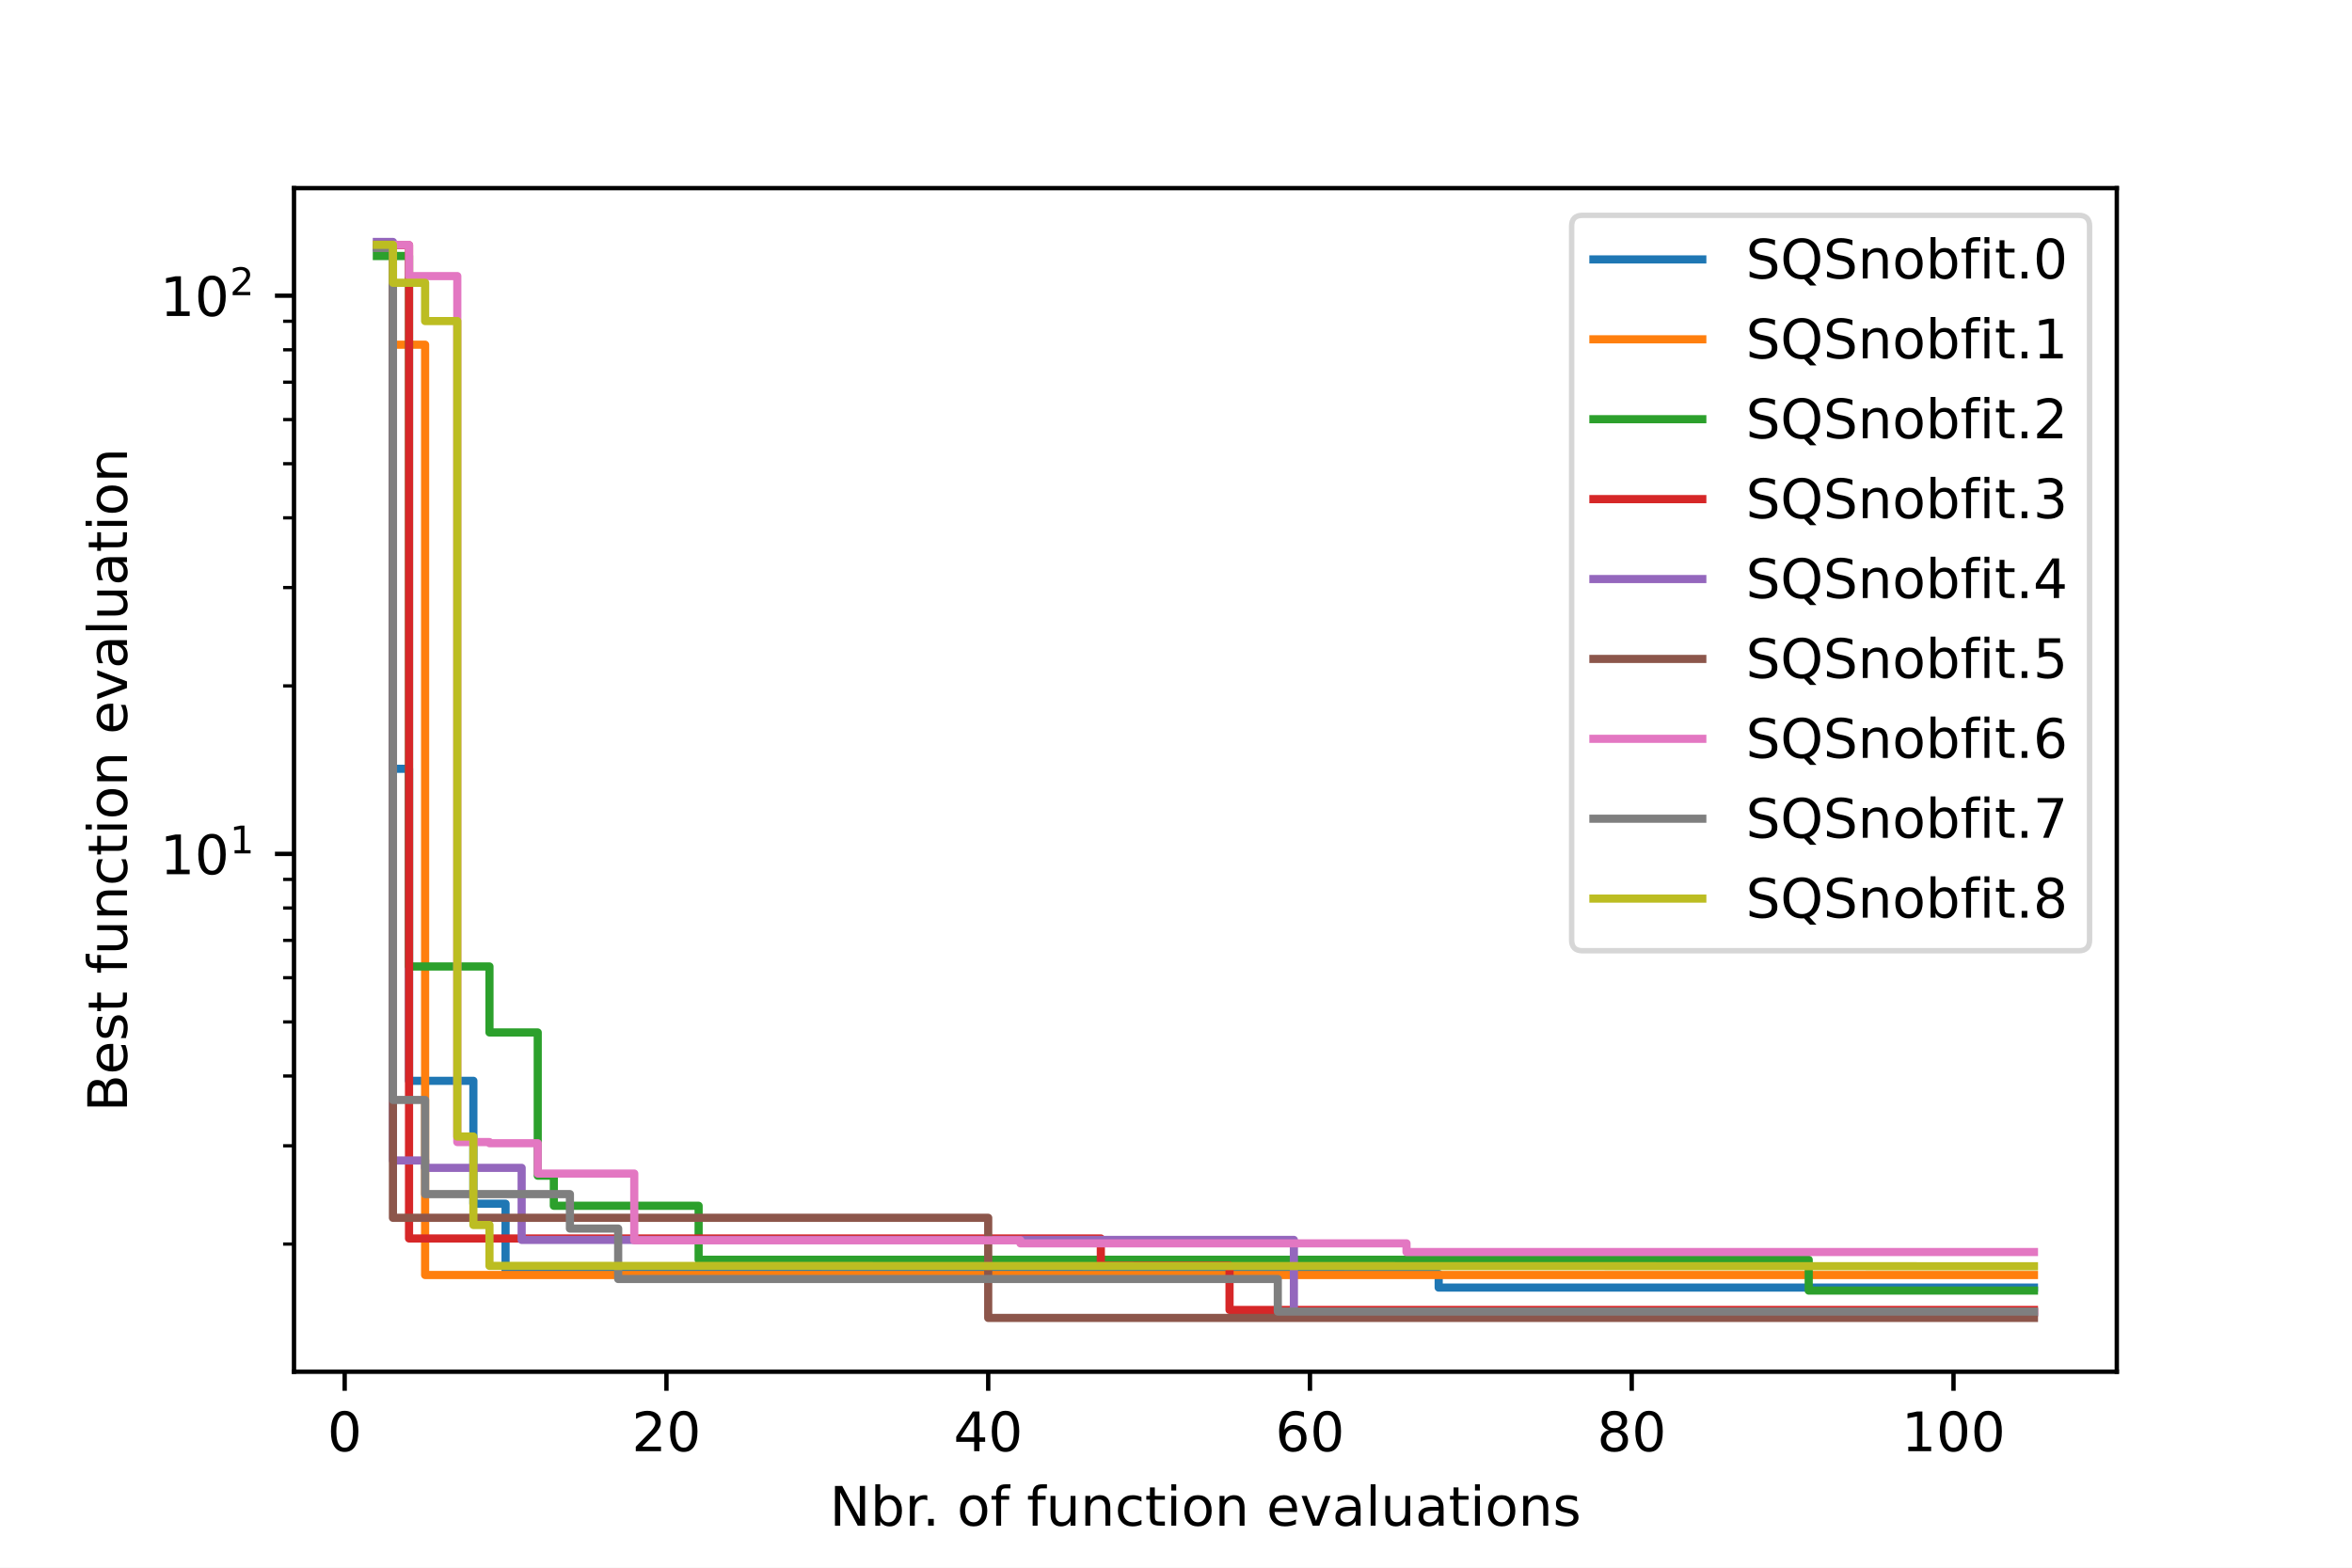
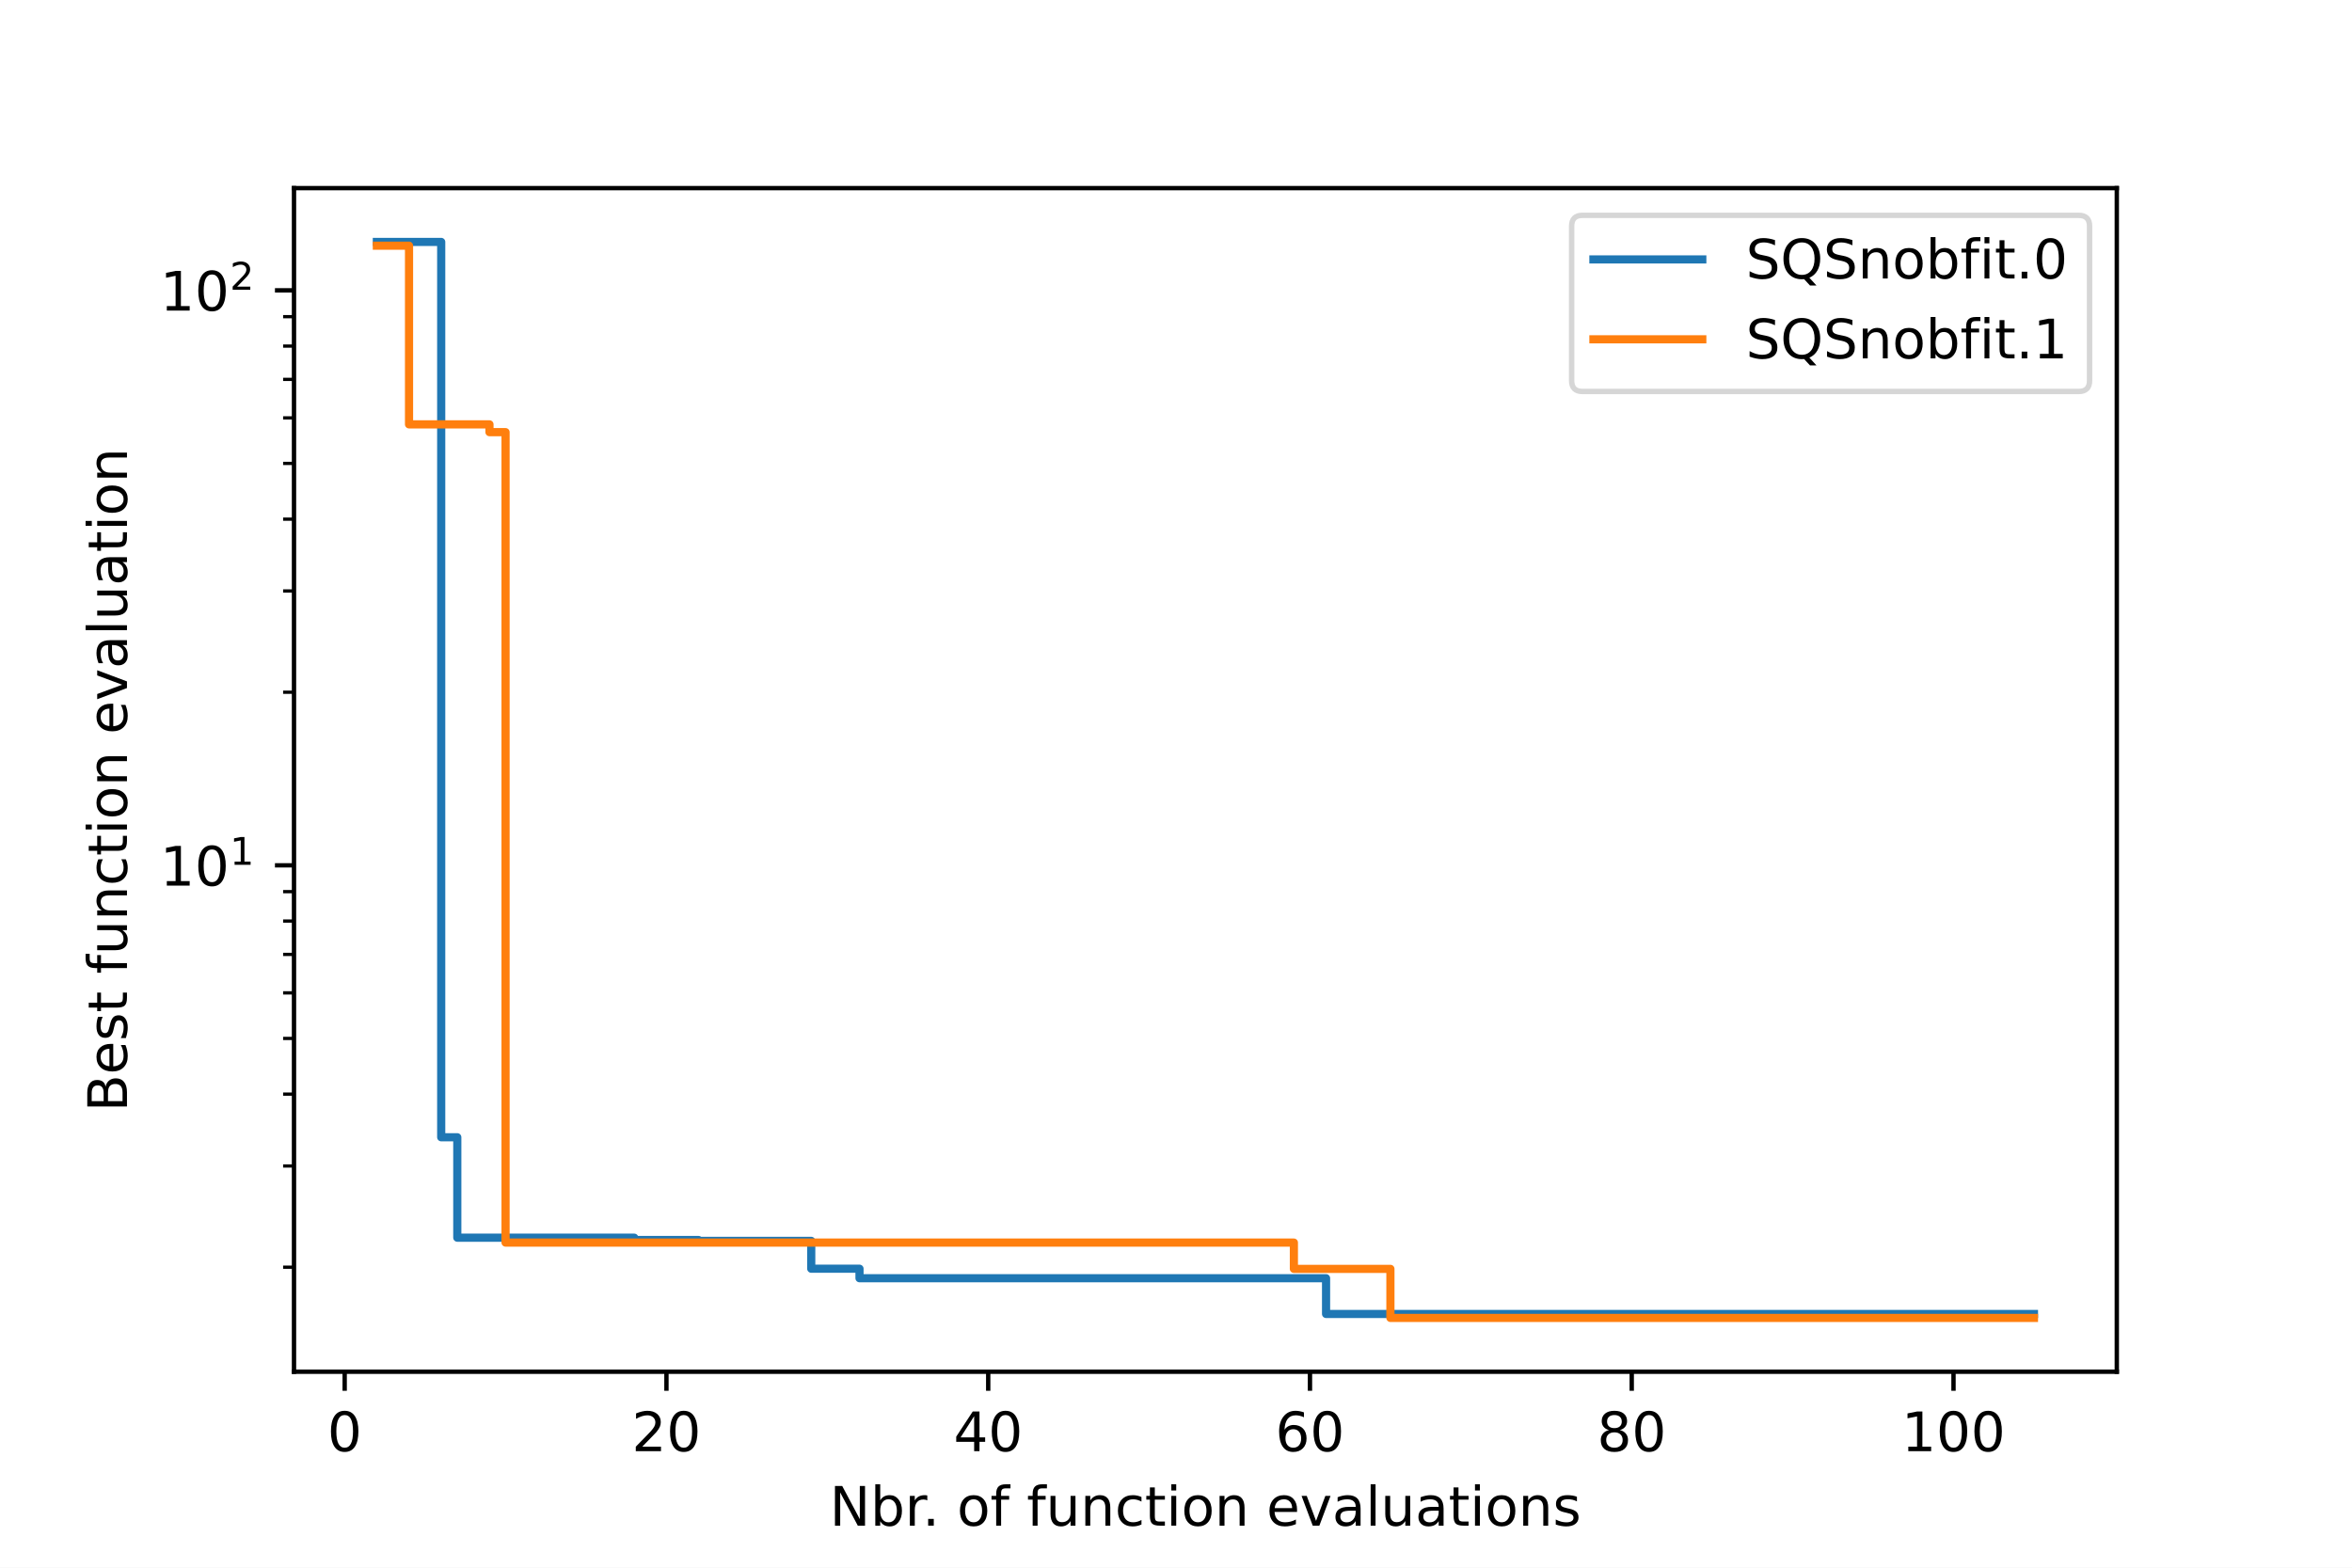
<svg xmlns="http://www.w3.org/2000/svg" xmlns:xlink="http://www.w3.org/1999/xlink" height="288pt" version="1.1" viewBox="0 0 432 288" width="432pt">
  <defs>
    <style type="text/css">*{stroke-linecap:butt;stroke-linejoin:round;}</style>
  </defs>
  <g id="figure_1">
    <g id="patch_1">
      <path d="M 0 288  L 432 288  L 432 0  L 0 0  z " style="fill:#ffffff;" />
    </g>
    <g id="axes_1">
      <g id="patch_2">
        <path d="M 54 252  L 388.8 252  L 388.8 34.56  L 54 34.56  z " style="fill:#ffffff;" />
      </g>
      <g id="matplotlib.axis_1">
        <g id="xtick_1">
          <g id="line2d_1">
            <defs>
-               <path d="M 0 0  L 0 3.5  " id="m5d7a068ca6" style="stroke:#000000;stroke-width:0.8;" />
-             </defs>
-             <g>
-               <use style="stroke:#000000;stroke-width:0.8;" x="63.308" xlink:href="#m5d7a068ca6" y="252" />
+               <path d="M 0 0  L 0 3.5  " id="m7840e95284" style="stroke:#000000;stroke-width:0.8;" />
+             </defs>
+             <g>
+               <use style="stroke:#000000;stroke-width:0.8;" x="63.308" xlink:href="#m7840e95284" y="252" />
            </g>
          </g>
          <g id="text_1">
            <g transform="translate(60.12696 266.5984)scale(0.1 -0.1)">
              <defs>
                <path d="M 31.781 66.406  Q 24.172 66.406 20.328 58.906  Q 16.5 51.422 16.5 36.375  Q 16.5 21.391 20.328 13.891  Q 24.172 6.391 31.781 6.391  Q 39.453 6.391 43.281 13.891  Q 47.125 21.391 47.125 36.375  Q 47.125 51.422 43.281 58.906  Q 39.453 66.406 31.781 66.406  z M 31.781 74.219  Q 44.047 74.219 50.516 64.516  Q 56.984 54.828 56.984 36.375  Q 56.984 17.969 50.516 8.266  Q 44.047 -1.422 31.781 -1.422  Q 19.531 -1.422 13.062 8.266  Q 6.594 17.969 6.594 36.375  Q 6.594 54.828 13.062 64.516  Q 19.531 74.219 31.781 74.219  z " id="DejaVuSans-48" />
              </defs>
              <use xlink:href="#DejaVuSans-48" />
            </g>
          </g>
        </g>
        <g id="xtick_2">
          <g id="line2d_2">
            <g>
-               <use style="stroke:#000000;stroke-width:0.8;" x="122.408" xlink:href="#m5d7a068ca6" y="252" />
+               <use style="stroke:#000000;stroke-width:0.8;" x="122.408" xlink:href="#m7840e95284" y="252" />
            </g>
          </g>
          <g id="text_2">
            <g transform="translate(116.0454 266.5984)scale(0.1 -0.1)">
              <defs>
                <path d="M 19.188 8.297  L 53.609 8.297  L 53.609 0  L 7.328 0  L 7.328 8.297  Q 12.938 14.109 22.625 23.891  Q 32.328 33.688 34.812 36.531  Q 39.547 41.844 41.422 45.531  Q 43.312 49.219 43.312 52.781  Q 43.312 58.594 39.234 62.25  Q 35.156 65.922 28.609 65.922  Q 23.969 65.922 18.812 64.312  Q 13.672 62.703 7.812 59.422  L 7.812 69.391  Q 13.766 71.781 18.938 73  Q 24.125 74.219 28.422 74.219  Q 39.75 74.219 46.484 68.547  Q 53.219 62.891 53.219 53.422  Q 53.219 48.922 51.531 44.891  Q 49.859 40.875 45.406 35.406  Q 44.188 33.984 37.641 27.219  Q 31.109 20.453 19.188 8.297  z " id="DejaVuSans-50" />
              </defs>
              <use xlink:href="#DejaVuSans-50" />
              <use x="63.623" xlink:href="#DejaVuSans-48" />
            </g>
          </g>
        </g>
        <g id="xtick_3">
          <g id="line2d_3">
            <g>
-               <use style="stroke:#000000;stroke-width:0.8;" x="181.508" xlink:href="#m5d7a068ca6" y="252" />
+               <use style="stroke:#000000;stroke-width:0.8;" x="181.508" xlink:href="#m7840e95284" y="252" />
            </g>
          </g>
          <g id="text_3">
            <g transform="translate(175.1452 266.5984)scale(0.1 -0.1)">
              <defs>
                <path d="M 37.797 64.312  L 12.891 25.391  L 37.797 25.391  z M 35.203 72.906  L 47.609 72.906  L 47.609 25.391  L 58.016 25.391  L 58.016 17.188  L 47.609 17.188  L 47.609 0  L 37.797 0  L 37.797 17.188  L 4.891 17.188  L 4.891 26.703  z " id="DejaVuSans-52" />
              </defs>
              <use xlink:href="#DejaVuSans-52" />
              <use x="63.623" xlink:href="#DejaVuSans-48" />
            </g>
          </g>
        </g>
        <g id="xtick_4">
          <g id="line2d_4">
            <g>
-               <use style="stroke:#000000;stroke-width:0.8;" x="240.607" xlink:href="#m5d7a068ca6" y="252" />
+               <use style="stroke:#000000;stroke-width:0.8;" x="240.607" xlink:href="#m7840e95284" y="252" />
            </g>
          </g>
          <g id="text_4">
            <g transform="translate(234.2449 266.5984)scale(0.1 -0.1)">
              <defs>
                <path d="M 33.016 40.375  Q 26.375 40.375 22.484 35.828  Q 18.609 31.297 18.609 23.391  Q 18.609 15.531 22.484 10.953  Q 26.375 6.391 33.016 6.391  Q 39.656 6.391 43.531 10.953  Q 47.406 15.531 47.406 23.391  Q 47.406 31.297 43.531 35.828  Q 39.656 40.375 33.016 40.375  z M 52.594 71.297  L 52.594 62.312  Q 48.875 64.062 45.094 64.984  Q 41.312 65.922 37.594 65.922  Q 27.828 65.922 22.672 59.328  Q 17.531 52.734 16.797 39.406  Q 19.672 43.656 24.016 45.922  Q 28.375 48.188 33.594 48.188  Q 44.578 48.188 50.953 41.516  Q 57.328 34.859 57.328 23.391  Q 57.328 12.156 50.688 5.359  Q 44.047 -1.422 33.016 -1.422  Q 20.359 -1.422 13.672 8.266  Q 6.984 17.969 6.984 36.375  Q 6.984 53.656 15.188 63.938  Q 23.391 74.219 37.203 74.219  Q 40.922 74.219 44.703 73.484  Q 48.484 72.75 52.594 71.297  z " id="DejaVuSans-54" />
              </defs>
              <use xlink:href="#DejaVuSans-54" />
              <use x="63.623" xlink:href="#DejaVuSans-48" />
            </g>
          </g>
        </g>
        <g id="xtick_5">
          <g id="line2d_5">
            <g>
-               <use style="stroke:#000000;stroke-width:0.8;" x="299.707" xlink:href="#m5d7a068ca6" y="252" />
+               <use style="stroke:#000000;stroke-width:0.8;" x="299.707" xlink:href="#m7840e95284" y="252" />
            </g>
          </g>
          <g id="text_5">
            <g transform="translate(293.3446 266.5984)scale(0.1 -0.1)">
              <defs>
                <path d="M 31.781 34.625  Q 24.75 34.625 20.719 30.859  Q 16.703 27.094 16.703 20.516  Q 16.703 13.922 20.719 10.156  Q 24.75 6.391 31.781 6.391  Q 38.812 6.391 42.859 10.172  Q 46.922 13.969 46.922 20.516  Q 46.922 27.094 42.891 30.859  Q 38.875 34.625 31.781 34.625  z M 21.922 38.812  Q 15.578 40.375 12.031 44.719  Q 8.5 49.078 8.5 55.328  Q 8.5 64.062 14.719 69.141  Q 20.953 74.219 31.781 74.219  Q 42.672 74.219 48.875 69.141  Q 55.078 64.062 55.078 55.328  Q 55.078 49.078 51.531 44.719  Q 48 40.375 41.703 38.812  Q 48.828 37.156 52.797 32.312  Q 56.781 27.484 56.781 20.516  Q 56.781 9.906 50.312 4.234  Q 43.844 -1.422 31.781 -1.422  Q 19.734 -1.422 13.25 4.234  Q 6.781 9.906 6.781 20.516  Q 6.781 27.484 10.781 32.312  Q 14.797 37.156 21.922 38.812  z M 18.312 54.391  Q 18.312 48.734 21.844 45.562  Q 25.391 42.391 31.781 42.391  Q 38.141 42.391 41.719 45.562  Q 45.312 48.734 45.312 54.391  Q 45.312 60.062 41.719 63.234  Q 38.141 66.406 31.781 66.406  Q 25.391 66.406 21.844 63.234  Q 18.312 60.062 18.312 54.391  z " id="DejaVuSans-56" />
              </defs>
              <use xlink:href="#DejaVuSans-56" />
              <use x="63.623" xlink:href="#DejaVuSans-48" />
            </g>
          </g>
        </g>
        <g id="xtick_6">
          <g id="line2d_6">
            <g>
-               <use style="stroke:#000000;stroke-width:0.8;" x="358.807" xlink:href="#m5d7a068ca6" y="252" />
+               <use style="stroke:#000000;stroke-width:0.8;" x="358.807" xlink:href="#m7840e95284" y="252" />
            </g>
          </g>
          <g id="text_6">
            <g transform="translate(349.2631 266.5984)scale(0.1 -0.1)">
              <defs>
                <path d="M 12.406 8.297  L 28.516 8.297  L 28.516 63.922  L 10.984 60.406  L 10.984 69.391  L 28.422 72.906  L 38.281 72.906  L 38.281 8.297  L 54.391 8.297  L 54.391 0  L 12.406 0  z " id="DejaVuSans-49" />
              </defs>
              <use xlink:href="#DejaVuSans-49" />
              <use x="63.623" xlink:href="#DejaVuSans-48" />
              <use x="127.246" xlink:href="#DejaVuSans-48" />
            </g>
          </g>
        </g>
        <g id="text_7">
          <g transform="translate(152.382 280.2766)scale(0.1 -0.1)">
            <defs>
              <path d="M 9.812 72.906  L 23.094 72.906  L 55.422 11.922  L 55.422 72.906  L 64.984 72.906  L 64.984 0  L 51.703 0  L 19.391 60.984  L 19.391 0  L 9.812 0  z " id="DejaVuSans-78" />
              <path d="M 48.688 27.297  Q 48.688 37.203 44.609 42.844  Q 40.531 48.484 33.406 48.484  Q 26.266 48.484 22.188 42.844  Q 18.109 37.203 18.109 27.297  Q 18.109 17.391 22.188 11.75  Q 26.266 6.109 33.406 6.109  Q 40.531 6.109 44.609 11.75  Q 48.688 17.391 48.688 27.297  z M 18.109 46.391  Q 20.953 51.266 25.266 53.625  Q 29.594 56 35.594 56  Q 45.562 56 51.781 48.094  Q 58.016 40.188 58.016 27.297  Q 58.016 14.406 51.781 6.484  Q 45.562 -1.422 35.594 -1.422  Q 29.594 -1.422 25.266 0.953  Q 20.953 3.328 18.109 8.203  L 18.109 0  L 9.078 0  L 9.078 75.984  L 18.109 75.984  z " id="DejaVuSans-98" />
              <path d="M 41.109 46.297  Q 39.594 47.172 37.812 47.578  Q 36.031 48 33.891 48  Q 26.266 48 22.188 43.047  Q 18.109 38.094 18.109 28.812  L 18.109 0  L 9.078 0  L 9.078 54.688  L 18.109 54.688  L 18.109 46.188  Q 20.953 51.172 25.484 53.578  Q 30.031 56 36.531 56  Q 37.453 56 38.578 55.875  Q 39.703 55.766 41.062 55.516  z " id="DejaVuSans-114" />
              <path d="M 10.688 12.406  L 21 12.406  L 21 0  L 10.688 0  z " id="DejaVuSans-46" />
              <path id="DejaVuSans-32" />
              <path d="M 30.609 48.391  Q 23.391 48.391 19.188 42.75  Q 14.984 37.109 14.984 27.297  Q 14.984 17.484 19.156 11.844  Q 23.344 6.203 30.609 6.203  Q 37.797 6.203 41.984 11.859  Q 46.188 17.531 46.188 27.297  Q 46.188 37.016 41.984 42.703  Q 37.797 48.391 30.609 48.391  z M 30.609 56  Q 42.328 56 49.016 48.375  Q 55.719 40.766 55.719 27.297  Q 55.719 13.875 49.016 6.219  Q 42.328 -1.422 30.609 -1.422  Q 18.844 -1.422 12.172 6.219  Q 5.516 13.875 5.516 27.297  Q 5.516 40.766 12.172 48.375  Q 18.844 56 30.609 56  z " id="DejaVuSans-111" />
              <path d="M 37.109 75.984  L 37.109 68.5  L 28.516 68.5  Q 23.688 68.5 21.797 66.547  Q 19.922 64.594 19.922 59.516  L 19.922 54.688  L 34.719 54.688  L 34.719 47.703  L 19.922 47.703  L 19.922 0  L 10.891 0  L 10.891 47.703  L 2.297 47.703  L 2.297 54.688  L 10.891 54.688  L 10.891 58.5  Q 10.891 67.625 15.141 71.797  Q 19.391 75.984 28.609 75.984  z " id="DejaVuSans-102" />
              <path d="M 8.5 21.578  L 8.5 54.688  L 17.484 54.688  L 17.484 21.922  Q 17.484 14.156 20.5 10.266  Q 23.531 6.391 29.594 6.391  Q 36.859 6.391 41.078 11.031  Q 45.312 15.672 45.312 23.688  L 45.312 54.688  L 54.297 54.688  L 54.297 0  L 45.312 0  L 45.312 8.406  Q 42.047 3.422 37.719 1  Q 33.406 -1.422 27.688 -1.422  Q 18.266 -1.422 13.375 4.438  Q 8.5 10.297 8.5 21.578  z M 31.109 56  z " id="DejaVuSans-117" />
              <path d="M 54.891 33.016  L 54.891 0  L 45.906 0  L 45.906 32.719  Q 45.906 40.484 42.875 44.328  Q 39.844 48.188 33.797 48.188  Q 26.516 48.188 22.312 43.547  Q 18.109 38.922 18.109 30.906  L 18.109 0  L 9.078 0  L 9.078 54.688  L 18.109 54.688  L 18.109 46.188  Q 21.344 51.125 25.703 53.562  Q 30.078 56 35.797 56  Q 45.219 56 50.047 50.172  Q 54.891 44.344 54.891 33.016  z " id="DejaVuSans-110" />
              <path d="M 48.781 52.594  L 48.781 44.188  Q 44.969 46.297 41.141 47.344  Q 37.312 48.391 33.406 48.391  Q 24.656 48.391 19.812 42.844  Q 14.984 37.312 14.984 27.297  Q 14.984 17.281 19.812 11.734  Q 24.656 6.203 33.406 6.203  Q 37.312 6.203 41.141 7.25  Q 44.969 8.297 48.781 10.406  L 48.781 2.094  Q 45.016 0.344 40.984 -0.531  Q 36.969 -1.422 32.422 -1.422  Q 20.062 -1.422 12.781 6.344  Q 5.516 14.109 5.516 27.297  Q 5.516 40.672 12.859 48.328  Q 20.219 56 33.016 56  Q 37.156 56 41.109 55.141  Q 45.062 54.297 48.781 52.594  z " id="DejaVuSans-99" />
              <path d="M 18.312 70.219  L 18.312 54.688  L 36.812 54.688  L 36.812 47.703  L 18.312 47.703  L 18.312 18.016  Q 18.312 11.328 20.141 9.422  Q 21.969 7.516 27.594 7.516  L 36.812 7.516  L 36.812 0  L 27.594 0  Q 17.188 0 13.234 3.875  Q 9.281 7.766 9.281 18.016  L 9.281 47.703  L 2.688 47.703  L 2.688 54.688  L 9.281 54.688  L 9.281 70.219  z " id="DejaVuSans-116" />
              <path d="M 9.422 54.688  L 18.406 54.688  L 18.406 0  L 9.422 0  z M 9.422 75.984  L 18.406 75.984  L 18.406 64.594  L 9.422 64.594  z " id="DejaVuSans-105" />
              <path d="M 56.203 29.594  L 56.203 25.203  L 14.891 25.203  Q 15.484 15.922 20.484 11.062  Q 25.484 6.203 34.422 6.203  Q 39.594 6.203 44.453 7.469  Q 49.312 8.734 54.109 11.281  L 54.109 2.781  Q 49.266 0.734 44.188 -0.344  Q 39.109 -1.422 33.891 -1.422  Q 20.797 -1.422 13.156 6.188  Q 5.516 13.812 5.516 26.812  Q 5.516 40.234 12.766 48.109  Q 20.016 56 32.328 56  Q 43.359 56 49.781 48.891  Q 56.203 41.797 56.203 29.594  z M 47.219 32.234  Q 47.125 39.594 43.094 43.984  Q 39.062 48.391 32.422 48.391  Q 24.906 48.391 20.391 44.141  Q 15.875 39.891 15.188 32.172  z " id="DejaVuSans-101" />
              <path d="M 2.984 54.688  L 12.5 54.688  L 29.594 8.797  L 46.688 54.688  L 56.203 54.688  L 35.688 0  L 23.484 0  z " id="DejaVuSans-118" />
              <path d="M 34.281 27.484  Q 23.391 27.484 19.188 25  Q 14.984 22.516 14.984 16.5  Q 14.984 11.719 18.141 8.906  Q 21.297 6.109 26.703 6.109  Q 34.188 6.109 38.703 11.406  Q 43.219 16.703 43.219 25.484  L 43.219 27.484  z M 52.203 31.203  L 52.203 0  L 43.219 0  L 43.219 8.297  Q 40.141 3.328 35.547 0.953  Q 30.953 -1.422 24.312 -1.422  Q 15.922 -1.422 10.953 3.297  Q 6 8.016 6 15.922  Q 6 25.141 12.172 29.828  Q 18.359 34.516 30.609 34.516  L 43.219 34.516  L 43.219 35.406  Q 43.219 41.609 39.141 45  Q 35.062 48.391 27.688 48.391  Q 23 48.391 18.547 47.266  Q 14.109 46.141 10.016 43.891  L 10.016 52.203  Q 14.938 54.109 19.578 55.047  Q 24.219 56 28.609 56  Q 40.484 56 46.344 49.844  Q 52.203 43.703 52.203 31.203  z " id="DejaVuSans-97" />
              <path d="M 9.422 75.984  L 18.406 75.984  L 18.406 0  L 9.422 0  z " id="DejaVuSans-108" />
              <path d="M 44.281 53.078  L 44.281 44.578  Q 40.484 46.531 36.375 47.5  Q 32.281 48.484 27.875 48.484  Q 21.188 48.484 17.844 46.438  Q 14.5 44.391 14.5 40.281  Q 14.5 37.156 16.891 35.375  Q 19.281 33.594 26.516 31.984  L 29.594 31.297  Q 39.156 29.25 43.188 25.516  Q 47.219 21.781 47.219 15.094  Q 47.219 7.469 41.188 3.016  Q 35.156 -1.422 24.609 -1.422  Q 20.219 -1.422 15.453 -0.562  Q 10.688 0.297 5.422 2  L 5.422 11.281  Q 10.406 8.688 15.234 7.391  Q 20.062 6.109 24.812 6.109  Q 31.156 6.109 34.562 8.281  Q 37.984 10.453 37.984 14.406  Q 37.984 18.062 35.516 20.016  Q 33.062 21.969 24.703 23.781  L 21.578 24.516  Q 13.234 26.266 9.516 29.906  Q 5.812 33.547 5.812 39.891  Q 5.812 47.609 11.281 51.797  Q 16.75 56 26.812 56  Q 31.781 56 36.172 55.266  Q 40.578 54.547 44.281 53.078  z " id="DejaVuSans-115" />
            </defs>
            <use xlink:href="#DejaVuSans-78" />
            <use x="74.805" xlink:href="#DejaVuSans-98" />
            <use x="138.281" xlink:href="#DejaVuSans-114" />
            <use x="170.27" xlink:href="#DejaVuSans-46" />
            <use x="202.057" xlink:href="#DejaVuSans-32" />
            <use x="233.844" xlink:href="#DejaVuSans-111" />
            <use x="295.025" xlink:href="#DejaVuSans-102" />
            <use x="330.23" xlink:href="#DejaVuSans-32" />
            <use x="362.018" xlink:href="#DejaVuSans-102" />
            <use x="397.223" xlink:href="#DejaVuSans-117" />
            <use x="460.602" xlink:href="#DejaVuSans-110" />
            <use x="523.98" xlink:href="#DejaVuSans-99" />
            <use x="578.961" xlink:href="#DejaVuSans-116" />
            <use x="618.17" xlink:href="#DejaVuSans-105" />
            <use x="645.953" xlink:href="#DejaVuSans-111" />
            <use x="707.135" xlink:href="#DejaVuSans-110" />
            <use x="770.514" xlink:href="#DejaVuSans-32" />
            <use x="802.301" xlink:href="#DejaVuSans-101" />
            <use x="863.824" xlink:href="#DejaVuSans-118" />
            <use x="923.004" xlink:href="#DejaVuSans-97" />
            <use x="984.283" xlink:href="#DejaVuSans-108" />
            <use x="1012.066" xlink:href="#DejaVuSans-117" />
            <use x="1075.445" xlink:href="#DejaVuSans-97" />
            <use x="1136.725" xlink:href="#DejaVuSans-116" />
            <use x="1175.934" xlink:href="#DejaVuSans-105" />
            <use x="1203.717" xlink:href="#DejaVuSans-111" />
            <use x="1264.898" xlink:href="#DejaVuSans-110" />
            <use x="1328.277" xlink:href="#DejaVuSans-115" />
          </g>
        </g>
      </g>
      <g id="matplotlib.axis_2">
        <g id="ytick_1">
          <g id="line2d_7">
            <defs>
-               <path d="M 0 0  L -3.5 0  " id="mf99044c674" style="stroke:#000000;stroke-width:0.8;" />
-             </defs>
-             <g>
-               <use style="stroke:#000000;stroke-width:0.8;" x="54" xlink:href="#mf99044c674" y="156.87" />
+               <path d="M 0 0  L -3.5 0  " id="mf0e8286aac" style="stroke:#000000;stroke-width:0.8;" />
+             </defs>
+             <g>
+               <use style="stroke:#000000;stroke-width:0.8;" x="54" xlink:href="#mf0e8286aac" y="158.968" />
            </g>
          </g>
          <g id="text_8">
-             <g transform="translate(29.4 160.6688)scale(0.1 -0.1)">
+             <g transform="translate(29.4 162.7676)scale(0.1 -0.1)">
              <use transform="translate(0 0.684375)" xlink:href="#DejaVuSans-49" />
              <use transform="translate(63.62305 0.684375)" xlink:href="#DejaVuSans-48" />
              <use transform="translate(128.2031 38.96563)scale(0.7)" xlink:href="#DejaVuSans-49" />
            </g>
          </g>
        </g>
        <g id="ytick_2">
          <g id="line2d_8">
            <g>
-               <use style="stroke:#000000;stroke-width:0.8;" x="54" xlink:href="#mf99044c674" y="54.325" />
+               <use style="stroke:#000000;stroke-width:0.8;" x="54" xlink:href="#mf0e8286aac" y="53.339" />
            </g>
          </g>
          <g id="text_9">
-             <g transform="translate(29.4 58.12447)scale(0.1 -0.1)">
+             <g transform="translate(29.4 57.13846)scale(0.1 -0.1)">
              <use transform="translate(0 0.765625)" xlink:href="#DejaVuSans-49" />
              <use transform="translate(63.62305 0.765625)" xlink:href="#DejaVuSans-48" />
              <use transform="translate(128.2031 39.04688)scale(0.7)" xlink:href="#DejaVuSans-50" />
            </g>
          </g>
        </g>
        <g id="ytick_3">
          <g id="line2d_9">
            <defs>
-               <path d="M 0 0  L -2 0  " id="m3fb60f013a" style="stroke:#000000;stroke-width:0.6;" />
-             </defs>
-             <g>
-               <use style="stroke:#000000;stroke-width:0.6;" x="54" xlink:href="#m3fb60f013a" y="228.545" />
+               <path d="M 0 0  L -2 0  " id="mefe77d89dd" style="stroke:#000000;stroke-width:0.6;" />
+             </defs>
+             <g>
+               <use style="stroke:#000000;stroke-width:0.6;" x="54" xlink:href="#mefe77d89dd" y="232.8" />
            </g>
          </g>
        </g>
        <g id="ytick_4">
          <g id="line2d_10">
            <g>
-               <use style="stroke:#000000;stroke-width:0.6;" x="54" xlink:href="#m3fb60f013a" y="210.488" />
+               <use style="stroke:#000000;stroke-width:0.6;" x="54" xlink:href="#mefe77d89dd" y="214.2" />
            </g>
          </g>
        </g>
        <g id="ytick_5">
          <g id="line2d_11">
            <g>
-               <use style="stroke:#000000;stroke-width:0.6;" x="54" xlink:href="#m3fb60f013a" y="197.676" />
+               <use style="stroke:#000000;stroke-width:0.6;" x="54" xlink:href="#mefe77d89dd" y="201.002" />
            </g>
          </g>
        </g>
        <g id="ytick_6">
          <g id="line2d_12">
            <g>
-               <use style="stroke:#000000;stroke-width:0.6;" x="54" xlink:href="#m3fb60f013a" y="187.739" />
+               <use style="stroke:#000000;stroke-width:0.6;" x="54" xlink:href="#mefe77d89dd" y="190.766" />
            </g>
          </g>
        </g>
        <g id="ytick_7">
          <g id="line2d_13">
            <g>
-               <use style="stroke:#000000;stroke-width:0.6;" x="54" xlink:href="#m3fb60f013a" y="179.619" />
+               <use style="stroke:#000000;stroke-width:0.6;" x="54" xlink:href="#mefe77d89dd" y="182.402" />
            </g>
          </g>
        </g>
        <g id="ytick_8">
          <g id="line2d_14">
            <g>
-               <use style="stroke:#000000;stroke-width:0.6;" x="54" xlink:href="#m3fb60f013a" y="172.754" />
+               <use style="stroke:#000000;stroke-width:0.6;" x="54" xlink:href="#mefe77d89dd" y="175.331" />
            </g>
          </g>
        </g>
        <g id="ytick_9">
          <g id="line2d_15">
            <g>
-               <use style="stroke:#000000;stroke-width:0.6;" x="54" xlink:href="#m3fb60f013a" y="166.807" />
+               <use style="stroke:#000000;stroke-width:0.6;" x="54" xlink:href="#mefe77d89dd" y="169.205" />
            </g>
          </g>
        </g>
        <g id="ytick_10">
          <g id="line2d_16">
            <g>
-               <use style="stroke:#000000;stroke-width:0.6;" x="54" xlink:href="#m3fb60f013a" y="161.562" />
+               <use style="stroke:#000000;stroke-width:0.6;" x="54" xlink:href="#mefe77d89dd" y="163.802" />
            </g>
          </g>
        </g>
        <g id="ytick_11">
          <g id="line2d_17">
            <g>
-               <use style="stroke:#000000;stroke-width:0.6;" x="54" xlink:href="#m3fb60f013a" y="126.001" />
+               <use style="stroke:#000000;stroke-width:0.6;" x="54" xlink:href="#mefe77d89dd" y="127.171" />
            </g>
          </g>
        </g>
        <g id="ytick_12">
          <g id="line2d_18">
            <g>
-               <use style="stroke:#000000;stroke-width:0.6;" x="54" xlink:href="#m3fb60f013a" y="107.944" />
+               <use style="stroke:#000000;stroke-width:0.6;" x="54" xlink:href="#mefe77d89dd" y="108.57" />
            </g>
          </g>
        </g>
        <g id="ytick_13">
          <g id="line2d_19">
            <g>
-               <use style="stroke:#000000;stroke-width:0.6;" x="54" xlink:href="#m3fb60f013a" y="95.132" />
+               <use style="stroke:#000000;stroke-width:0.6;" x="54" xlink:href="#mefe77d89dd" y="95.373" />
            </g>
          </g>
        </g>
        <g id="ytick_14">
          <g id="line2d_20">
            <g>
-               <use style="stroke:#000000;stroke-width:0.6;" x="54" xlink:href="#m3fb60f013a" y="85.194" />
+               <use style="stroke:#000000;stroke-width:0.6;" x="54" xlink:href="#mefe77d89dd" y="85.137" />
            </g>
          </g>
        </g>
        <g id="ytick_15">
          <g id="line2d_21">
            <g>
-               <use style="stroke:#000000;stroke-width:0.6;" x="54" xlink:href="#m3fb60f013a" y="77.075" />
+               <use style="stroke:#000000;stroke-width:0.6;" x="54" xlink:href="#mefe77d89dd" y="76.773" />
            </g>
          </g>
        </g>
        <g id="ytick_16">
          <g id="line2d_22">
            <g>
-               <use style="stroke:#000000;stroke-width:0.6;" x="54" xlink:href="#m3fb60f013a" y="70.21" />
+               <use style="stroke:#000000;stroke-width:0.6;" x="54" xlink:href="#mefe77d89dd" y="69.701" />
            </g>
          </g>
        </g>
        <g id="ytick_17">
          <g id="line2d_23">
            <g>
-               <use style="stroke:#000000;stroke-width:0.6;" x="54" xlink:href="#m3fb60f013a" y="64.263" />
+               <use style="stroke:#000000;stroke-width:0.6;" x="54" xlink:href="#mefe77d89dd" y="63.576" />
            </g>
          </g>
        </g>
        <g id="ytick_18">
          <g id="line2d_24">
            <g>
-               <use style="stroke:#000000;stroke-width:0.6;" x="54" xlink:href="#m3fb60f013a" y="59.017" />
+               <use style="stroke:#000000;stroke-width:0.6;" x="54" xlink:href="#mefe77d89dd" y="58.173" />
            </g>
          </g>
        </g>
        <g id="text_10">
          <g transform="translate(23.32031 204.2534)rotate(-90)scale(0.1 -0.1)">
            <defs>
              <path d="M 19.672 34.812  L 19.672 8.109  L 35.5 8.109  Q 43.453 8.109 47.281 11.406  Q 51.125 14.703 51.125 21.484  Q 51.125 28.328 47.281 31.562  Q 43.453 34.812 35.5 34.812  z M 19.672 64.797  L 19.672 42.828  L 34.281 42.828  Q 41.5 42.828 45.031 45.531  Q 48.578 48.25 48.578 53.812  Q 48.578 59.328 45.031 62.062  Q 41.5 64.797 34.281 64.797  z M 9.812 72.906  L 35.016 72.906  Q 46.297 72.906 52.391 68.219  Q 58.5 63.531 58.5 54.891  Q 58.5 48.188 55.375 44.234  Q 52.25 40.281 46.188 39.312  Q 53.469 37.75 57.5 32.781  Q 61.531 27.828 61.531 20.406  Q 61.531 10.641 54.891 5.312  Q 48.25 0 35.984 0  L 9.812 0  z " id="DejaVuSans-66" />
            </defs>
            <use xlink:href="#DejaVuSans-66" />
            <use x="68.604" xlink:href="#DejaVuSans-101" />
            <use x="130.127" xlink:href="#DejaVuSans-115" />
            <use x="182.227" xlink:href="#DejaVuSans-116" />
            <use x="221.436" xlink:href="#DejaVuSans-32" />
            <use x="253.223" xlink:href="#DejaVuSans-102" />
            <use x="288.428" xlink:href="#DejaVuSans-117" />
            <use x="351.807" xlink:href="#DejaVuSans-110" />
            <use x="415.186" xlink:href="#DejaVuSans-99" />
            <use x="470.166" xlink:href="#DejaVuSans-116" />
            <use x="509.375" xlink:href="#DejaVuSans-105" />
            <use x="537.158" xlink:href="#DejaVuSans-111" />
            <use x="598.34" xlink:href="#DejaVuSans-110" />
            <use x="661.719" xlink:href="#DejaVuSans-32" />
            <use x="693.506" xlink:href="#DejaVuSans-101" />
            <use x="755.029" xlink:href="#DejaVuSans-118" />
            <use x="814.209" xlink:href="#DejaVuSans-97" />
            <use x="875.488" xlink:href="#DejaVuSans-108" />
            <use x="903.271" xlink:href="#DejaVuSans-117" />
            <use x="966.65" xlink:href="#DejaVuSans-97" />
            <use x="1027.93" xlink:href="#DejaVuSans-116" />
            <use x="1067.139" xlink:href="#DejaVuSans-105" />
            <use x="1094.922" xlink:href="#DejaVuSans-111" />
            <use x="1156.104" xlink:href="#DejaVuSans-110" />
          </g>
        </g>
      </g>
      <g id="line2d_25">
-         <path clip-path="url(#p849d7b2dbd)" d="M 69.218 45.456  L 72.173 45.456  L 72.173 141.237  L 75.128 141.237  L 75.128 198.556  L 86.948 198.556  L 86.948 221.133  L 92.858 221.133  L 92.858 234.025  L 264.247 234.025  L 264.247 236.542  L 373.582 236.542  L 373.582 236.542  " style="fill:none;stroke:#1f77b4;stroke-linecap:square;stroke-width:1.5;" />
+         <path clip-path="url(#pb2e6e47bae)" d="M 69.218 44.444  L 81.038 44.444  L 81.038 208.926  L 83.993 208.926  L 83.993 227.376  L 116.498 227.376  L 116.498 227.801  L 128.318 227.801  L 128.318 227.961  L 149.003 227.961  L 149.003 233.075  L 157.868 233.075  L 157.868 234.823  L 243.562 234.823  L 243.562 241.388  L 373.582 241.388  L 373.582 241.388  " style="fill:none;stroke:#1f77b4;stroke-linecap:square;stroke-width:1.5;" />
      </g>
      <g id="line2d_26">
-         <path clip-path="url(#p849d7b2dbd)" d="M 69.218 45.049  L 72.173 45.049  L 72.173 63.323  L 78.083 63.323  L 78.083 234.231  L 373.582 234.231  L 373.582 234.231  " style="fill:none;stroke:#ff7f0e;stroke-linecap:square;stroke-width:1.5;" />
-       </g>
-       <g id="line2d_27">
-         <path clip-path="url(#p849d7b2dbd)" d="M 69.218 47.031  L 75.128 47.031  L 75.128 177.551  L 89.903 177.551  L 89.903 189.67  L 98.768 189.67  L 98.768 215.985  L 101.723 215.985  L 101.723 221.512  L 128.318 221.512  L 128.318 231.43  L 332.212 231.43  L 332.212 237.093  L 373.582 237.093  L 373.582 237.093  " style="fill:none;stroke:#2ca02c;stroke-linecap:square;stroke-width:1.5;" />
-       </g>
-       <g id="line2d_28">
-         <path clip-path="url(#p849d7b2dbd)" d="M 69.218 45.042  L 75.128 45.042  L 75.128 227.516  L 202.193 227.516  L 202.193 232.513  L 225.832 232.513  L 225.832 240.651  L 373.582 240.651  L 373.582 240.651  " style="fill:none;stroke:#d62728;stroke-linecap:square;stroke-width:1.5;" />
-       </g>
-       <g id="line2d_29">
-         <path clip-path="url(#p849d7b2dbd)" d="M 69.218 44.444  L 72.173 44.444  L 72.173 213.187  L 78.083 213.187  L 78.083 214.546  L 95.813 214.546  L 95.813 227.783  L 237.652 227.783  L 237.652 241.136  L 373.582 241.136  L 373.582 241.136  " style="fill:none;stroke:#9467bd;stroke-linecap:square;stroke-width:1.5;" />
-       </g>
-       <g id="line2d_30">
-         <path clip-path="url(#p849d7b2dbd)" d="M 69.218 44.966  L 72.173 44.966  L 72.173 223.724  L 181.508 223.724  L 181.508 242.116  L 373.582 242.116  L 373.582 242.116  " style="fill:none;stroke:#8c564b;stroke-linecap:square;stroke-width:1.5;" />
-       </g>
-       <g id="line2d_31">
-         <path clip-path="url(#p849d7b2dbd)" d="M 69.218 44.999  L 75.128 44.999  L 75.128 50.72  L 83.993 50.72  L 83.993 209.809  L 89.903 209.809  L 89.903 210.019  L 98.768 210.019  L 98.768 215.592  L 116.498 215.592  L 116.498 227.856  L 187.418 227.856  L 187.418 228.415  L 258.337 228.415  L 258.337 230.008  L 373.582 230.008  L 373.582 230.008  " style="fill:none;stroke:#e377c2;stroke-linecap:square;stroke-width:1.5;" />
-       </g>
-       <g id="line2d_32">
-         <path clip-path="url(#p849d7b2dbd)" d="M 69.218 45.563  L 72.173 45.563  L 72.173 202.071  L 78.083 202.071  L 78.083 219.37  L 104.678 219.37  L 104.678 225.7  L 113.543 225.7  L 113.543 234.964  L 234.697 234.964  L 234.697 240.948  L 373.582 240.948  L 373.582 240.948  " style="fill:none;stroke:#7f7f7f;stroke-linecap:square;stroke-width:1.5;" />
-       </g>
-       <g id="line2d_33">
-         <path clip-path="url(#p849d7b2dbd)" d="M 69.218 44.978  L 72.173 44.978  L 72.173 51.95  L 78.083 51.95  L 78.083 58.979  L 83.993 58.979  L 83.993 208.795  L 86.948 208.795  L 86.948 225.039  L 89.903 225.039  L 89.903 232.556  L 373.582 232.624  L 373.582 232.624  " style="fill:none;stroke:#bcbd22;stroke-linecap:square;stroke-width:1.5;" />
+         <path clip-path="url(#pb2e6e47bae)" d="M 69.218 45.133  L 75.128 45.133  L 75.128 77.961  L 89.903 77.961  L 89.903 79.391  L 92.858 79.391  L 92.858 228.275  L 237.652 228.275  L 237.652 233.104  L 255.382 233.104  L 255.382 242.116  L 373.582 242.116  L 373.582 242.116  " style="fill:none;stroke:#ff7f0e;stroke-linecap:square;stroke-width:1.5;" />
      </g>
      <g id="patch_3">
        <path d="M 54 252  L 54 34.56  " style="fill:none;stroke:#000000;stroke-linecap:square;stroke-linejoin:miter;stroke-width:0.8;" />
      </g>
      <g id="patch_4">
        <path d="M 388.8 252  L 388.8 34.56  " style="fill:none;stroke:#000000;stroke-linecap:square;stroke-linejoin:miter;stroke-width:0.8;" />
      </g>
      <g id="patch_5">
        <path d="M 54 252  L 388.8 252  " style="fill:none;stroke:#000000;stroke-linecap:square;stroke-linejoin:miter;stroke-width:0.8;" />
      </g>
      <g id="patch_6">
        <path d="M 54 34.56  L 388.8 34.56  " style="fill:none;stroke:#000000;stroke-linecap:square;stroke-linejoin:miter;stroke-width:0.8;" />
      </g>
      <g id="legend_1">
        <g id="patch_7">
-           <path d="M 290.667 174.663  L 381.8 174.663  Q 383.8 174.663 383.8 172.663  L 383.8 41.56  Q 383.8 39.56 381.8 39.56  L 290.667 39.56  Q 288.667 39.56 288.667 41.56  L 288.667 172.663  Q 288.667 174.663 290.667 174.663  z " style="fill:#ffffff;opacity:0.8;stroke:#cccccc;stroke-linejoin:miter;" />
-         </g>
-         <g id="line2d_34">
+           <path d="M 290.667 71.916  L 381.8 71.916  Q 383.8 71.916 383.8 69.916  L 383.8 41.56  Q 383.8 39.56 381.8 39.56  L 290.667 39.56  Q 288.667 39.56 288.667 41.56  L 288.667 69.916  Q 288.667 71.916 290.667 71.916  z " style="fill:#ffffff;opacity:0.8;stroke:#cccccc;stroke-linejoin:miter;" />
+         </g>
+         <g id="line2d_27">
          <path d="M 292.667 47.658  L 312.667 47.658  " style="fill:none;stroke:#1f77b4;stroke-linecap:square;stroke-width:1.5;" />
        </g>
-         <g id="line2d_35" />
+         <g id="line2d_28" />
        <g id="text_11">
          <g transform="translate(320.6672 51.15844)scale(0.1 -0.1)">
            <defs>
              <path d="M 53.516 70.516  L 53.516 60.891  Q 47.906 63.578 42.922 64.891  Q 37.938 66.219 33.297 66.219  Q 25.25 66.219 20.875 63.094  Q 16.5 59.969 16.5 54.203  Q 16.5 49.359 19.406 46.891  Q 22.312 44.438 30.422 42.922  L 36.375 41.703  Q 47.406 39.594 52.656 34.297  Q 57.906 29 57.906 20.125  Q 57.906 9.516 50.797 4.047  Q 43.703 -1.422 29.984 -1.422  Q 24.812 -1.422 18.969 -0.25  Q 13.141 0.922 6.891 3.219  L 6.891 13.375  Q 12.891 10.016 18.656 8.297  Q 24.422 6.594 29.984 6.594  Q 38.422 6.594 43.016 9.906  Q 47.609 13.234 47.609 19.391  Q 47.609 24.75 44.312 27.781  Q 41.016 30.812 33.5 32.328  L 27.484 33.5  Q 16.453 35.688 11.516 40.375  Q 6.594 45.062 6.594 53.422  Q 6.594 63.094 13.406 68.656  Q 20.219 74.219 32.172 74.219  Q 37.312 74.219 42.625 73.281  Q 47.953 72.359 53.516 70.516  z " id="DejaVuSans-83" />
              <path d="M 39.406 66.219  Q 28.656 66.219 22.328 58.203  Q 16.016 50.203 16.016 36.375  Q 16.016 22.609 22.328 14.594  Q 28.656 6.594 39.406 6.594  Q 50.141 6.594 56.422 14.594  Q 62.703 22.609 62.703 36.375  Q 62.703 50.203 56.422 58.203  Q 50.141 66.219 39.406 66.219  z M 53.219 1.312  L 66.219 -12.891  L 54.297 -12.891  L 43.5 -1.219  Q 41.891 -1.312 41.031 -1.359  Q 40.188 -1.422 39.406 -1.422  Q 24.031 -1.422 14.812 8.859  Q 5.609 19.141 5.609 36.375  Q 5.609 53.656 14.812 63.938  Q 24.031 74.219 39.406 74.219  Q 54.734 74.219 63.906 63.938  Q 73.094 53.656 73.094 36.375  Q 73.094 23.688 67.984 14.641  Q 62.891 5.609 53.219 1.312  z " id="DejaVuSans-81" />
            </defs>
            <use xlink:href="#DejaVuSans-83" />
            <use x="63.477" xlink:href="#DejaVuSans-81" />
            <use x="142.188" xlink:href="#DejaVuSans-83" />
            <use x="205.664" xlink:href="#DejaVuSans-110" />
            <use x="269.043" xlink:href="#DejaVuSans-111" />
            <use x="330.225" xlink:href="#DejaVuSans-98" />
            <use x="393.701" xlink:href="#DejaVuSans-102" />
            <use x="428.906" xlink:href="#DejaVuSans-105" />
            <use x="456.689" xlink:href="#DejaVuSans-116" />
            <use x="495.898" xlink:href="#DejaVuSans-46" />
            <use x="527.686" xlink:href="#DejaVuSans-48" />
          </g>
        </g>
-         <g id="line2d_36">
+         <g id="line2d_29">
          <path d="M 292.667 62.337  L 312.667 62.337  " style="fill:none;stroke:#ff7f0e;stroke-linecap:square;stroke-width:1.5;" />
        </g>
-         <g id="line2d_37" />
+         <g id="line2d_30" />
        <g id="text_12">
          <g transform="translate(320.6672 65.83656)scale(0.1 -0.1)">
            <use xlink:href="#DejaVuSans-83" />
            <use x="63.477" xlink:href="#DejaVuSans-81" />
            <use x="142.188" xlink:href="#DejaVuSans-83" />
            <use x="205.664" xlink:href="#DejaVuSans-110" />
            <use x="269.043" xlink:href="#DejaVuSans-111" />
            <use x="330.225" xlink:href="#DejaVuSans-98" />
            <use x="393.701" xlink:href="#DejaVuSans-102" />
            <use x="428.906" xlink:href="#DejaVuSans-105" />
            <use x="456.689" xlink:href="#DejaVuSans-116" />
            <use x="495.898" xlink:href="#DejaVuSans-46" />
            <use x="527.686" xlink:href="#DejaVuSans-49" />
          </g>
        </g>
-         <g id="line2d_38">
-           <path d="M 292.667 77.015  L 312.667 77.015  " style="fill:none;stroke:#2ca02c;stroke-linecap:square;stroke-width:1.5;" />
-         </g>
-         <g id="line2d_39" />
-         <g id="text_13">
-           <g transform="translate(320.6672 80.51469)scale(0.1 -0.1)">
-             <use xlink:href="#DejaVuSans-83" />
-             <use x="63.477" xlink:href="#DejaVuSans-81" />
-             <use x="142.188" xlink:href="#DejaVuSans-83" />
-             <use x="205.664" xlink:href="#DejaVuSans-110" />
-             <use x="269.043" xlink:href="#DejaVuSans-111" />
-             <use x="330.225" xlink:href="#DejaVuSans-98" />
-             <use x="393.701" xlink:href="#DejaVuSans-102" />
-             <use x="428.906" xlink:href="#DejaVuSans-105" />
-             <use x="456.689" xlink:href="#DejaVuSans-116" />
-             <use x="495.898" xlink:href="#DejaVuSans-46" />
-             <use x="527.686" xlink:href="#DejaVuSans-50" />
-           </g>
-         </g>
-         <g id="line2d_40">
-           <path d="M 292.667 91.693  L 312.667 91.693  " style="fill:none;stroke:#d62728;stroke-linecap:square;stroke-width:1.5;" />
-         </g>
-         <g id="line2d_41" />
-         <g id="text_14">
-           <g transform="translate(320.6672 95.19281)scale(0.1 -0.1)">
-             <defs>
-               <path d="M 40.578 39.312  Q 47.656 37.797 51.625 33  Q 55.609 28.219 55.609 21.188  Q 55.609 10.406 48.188 4.484  Q 40.766 -1.422 27.094 -1.422  Q 22.516 -1.422 17.656 -0.516  Q 12.797 0.391 7.625 2.203  L 7.625 11.719  Q 11.719 9.328 16.594 8.109  Q 21.484 6.891 26.812 6.891  Q 36.078 6.891 40.938 10.547  Q 45.797 14.203 45.797 21.188  Q 45.797 27.641 41.281 31.266  Q 36.766 34.906 28.719 34.906  L 20.219 34.906  L 20.219 43.016  L 29.109 43.016  Q 36.375 43.016 40.234 45.922  Q 44.094 48.828 44.094 54.297  Q 44.094 59.906 40.109 62.906  Q 36.141 65.922 28.719 65.922  Q 24.656 65.922 20.016 65.031  Q 15.375 64.156 9.812 62.312  L 9.812 71.094  Q 15.438 72.656 20.344 73.438  Q 25.25 74.219 29.594 74.219  Q 40.828 74.219 47.359 69.109  Q 53.906 64.016 53.906 55.328  Q 53.906 49.266 50.438 45.094  Q 46.969 40.922 40.578 39.312  z " id="DejaVuSans-51" />
-             </defs>
-             <use xlink:href="#DejaVuSans-83" />
-             <use x="63.477" xlink:href="#DejaVuSans-81" />
-             <use x="142.188" xlink:href="#DejaVuSans-83" />
-             <use x="205.664" xlink:href="#DejaVuSans-110" />
-             <use x="269.043" xlink:href="#DejaVuSans-111" />
-             <use x="330.225" xlink:href="#DejaVuSans-98" />
-             <use x="393.701" xlink:href="#DejaVuSans-102" />
-             <use x="428.906" xlink:href="#DejaVuSans-105" />
-             <use x="456.689" xlink:href="#DejaVuSans-116" />
-             <use x="495.898" xlink:href="#DejaVuSans-46" />
-             <use x="527.686" xlink:href="#DejaVuSans-51" />
-           </g>
-         </g>
-         <g id="line2d_42">
-           <path d="M 292.667 106.371  L 312.667 106.371  " style="fill:none;stroke:#9467bd;stroke-linecap:square;stroke-width:1.5;" />
-         </g>
-         <g id="line2d_43" />
-         <g id="text_15">
-           <g transform="translate(320.6672 109.8709)scale(0.1 -0.1)">
-             <use xlink:href="#DejaVuSans-83" />
-             <use x="63.477" xlink:href="#DejaVuSans-81" />
-             <use x="142.188" xlink:href="#DejaVuSans-83" />
-             <use x="205.664" xlink:href="#DejaVuSans-110" />
-             <use x="269.043" xlink:href="#DejaVuSans-111" />
-             <use x="330.225" xlink:href="#DejaVuSans-98" />
-             <use x="393.701" xlink:href="#DejaVuSans-102" />
-             <use x="428.906" xlink:href="#DejaVuSans-105" />
-             <use x="456.689" xlink:href="#DejaVuSans-116" />
-             <use x="495.898" xlink:href="#DejaVuSans-46" />
-             <use x="527.686" xlink:href="#DejaVuSans-52" />
-           </g>
-         </g>
-         <g id="line2d_44">
-           <path d="M 292.667 121.049  L 312.667 121.049  " style="fill:none;stroke:#8c564b;stroke-linecap:square;stroke-width:1.5;" />
-         </g>
-         <g id="line2d_45" />
-         <g id="text_16">
-           <g transform="translate(320.6672 124.5491)scale(0.1 -0.1)">
-             <defs>
-               <path d="M 10.797 72.906  L 49.516 72.906  L 49.516 64.594  L 19.828 64.594  L 19.828 46.734  Q 21.969 47.469 24.109 47.828  Q 26.266 48.188 28.422 48.188  Q 40.625 48.188 47.75 41.5  Q 54.891 34.812 54.891 23.391  Q 54.891 11.625 47.562 5.094  Q 40.234 -1.422 26.906 -1.422  Q 22.312 -1.422 17.547 -0.641  Q 12.797 0.141 7.719 1.703  L 7.719 11.625  Q 12.109 9.234 16.797 8.062  Q 21.484 6.891 26.703 6.891  Q 35.156 6.891 40.078 11.328  Q 45.016 15.766 45.016 23.391  Q 45.016 31 40.078 35.438  Q 35.156 39.891 26.703 39.891  Q 22.75 39.891 18.812 39.016  Q 14.891 38.141 10.797 36.281  z " id="DejaVuSans-53" />
-             </defs>
-             <use xlink:href="#DejaVuSans-83" />
-             <use x="63.477" xlink:href="#DejaVuSans-81" />
-             <use x="142.188" xlink:href="#DejaVuSans-83" />
-             <use x="205.664" xlink:href="#DejaVuSans-110" />
-             <use x="269.043" xlink:href="#DejaVuSans-111" />
-             <use x="330.225" xlink:href="#DejaVuSans-98" />
-             <use x="393.701" xlink:href="#DejaVuSans-102" />
-             <use x="428.906" xlink:href="#DejaVuSans-105" />
-             <use x="456.689" xlink:href="#DejaVuSans-116" />
-             <use x="495.898" xlink:href="#DejaVuSans-46" />
-             <use x="527.686" xlink:href="#DejaVuSans-53" />
-           </g>
-         </g>
-         <g id="line2d_46">
-           <path d="M 292.667 135.727  L 312.667 135.727  " style="fill:none;stroke:#e377c2;stroke-linecap:square;stroke-width:1.5;" />
-         </g>
-         <g id="line2d_47" />
-         <g id="text_17">
-           <g transform="translate(320.6672 139.2272)scale(0.1 -0.1)">
-             <use xlink:href="#DejaVuSans-83" />
-             <use x="63.477" xlink:href="#DejaVuSans-81" />
-             <use x="142.188" xlink:href="#DejaVuSans-83" />
-             <use x="205.664" xlink:href="#DejaVuSans-110" />
-             <use x="269.043" xlink:href="#DejaVuSans-111" />
-             <use x="330.225" xlink:href="#DejaVuSans-98" />
-             <use x="393.701" xlink:href="#DejaVuSans-102" />
-             <use x="428.906" xlink:href="#DejaVuSans-105" />
-             <use x="456.689" xlink:href="#DejaVuSans-116" />
-             <use x="495.898" xlink:href="#DejaVuSans-46" />
-             <use x="527.686" xlink:href="#DejaVuSans-54" />
-           </g>
-         </g>
-         <g id="line2d_48">
-           <path d="M 292.667 150.405  L 312.667 150.405  " style="fill:none;stroke:#7f7f7f;stroke-linecap:square;stroke-width:1.5;" />
-         </g>
-         <g id="line2d_49" />
-         <g id="text_18">
-           <g transform="translate(320.6672 153.9053)scale(0.1 -0.1)">
-             <defs>
-               <path d="M 8.203 72.906  L 55.078 72.906  L 55.078 68.703  L 28.609 0  L 18.312 0  L 43.219 64.594  L 8.203 64.594  z " id="DejaVuSans-55" />
-             </defs>
-             <use xlink:href="#DejaVuSans-83" />
-             <use x="63.477" xlink:href="#DejaVuSans-81" />
-             <use x="142.188" xlink:href="#DejaVuSans-83" />
-             <use x="205.664" xlink:href="#DejaVuSans-110" />
-             <use x="269.043" xlink:href="#DejaVuSans-111" />
-             <use x="330.225" xlink:href="#DejaVuSans-98" />
-             <use x="393.701" xlink:href="#DejaVuSans-102" />
-             <use x="428.906" xlink:href="#DejaVuSans-105" />
-             <use x="456.689" xlink:href="#DejaVuSans-116" />
-             <use x="495.898" xlink:href="#DejaVuSans-46" />
-             <use x="527.686" xlink:href="#DejaVuSans-55" />
-           </g>
-         </g>
-         <g id="line2d_50">
-           <path d="M 292.667 165.083  L 312.667 165.083  " style="fill:none;stroke:#bcbd22;stroke-linecap:square;stroke-width:1.5;" />
-         </g>
-         <g id="line2d_51" />
-         <g id="text_19">
-           <g transform="translate(320.6672 168.5834)scale(0.1 -0.1)">
-             <use xlink:href="#DejaVuSans-83" />
-             <use x="63.477" xlink:href="#DejaVuSans-81" />
-             <use x="142.188" xlink:href="#DejaVuSans-83" />
-             <use x="205.664" xlink:href="#DejaVuSans-110" />
-             <use x="269.043" xlink:href="#DejaVuSans-111" />
-             <use x="330.225" xlink:href="#DejaVuSans-98" />
-             <use x="393.701" xlink:href="#DejaVuSans-102" />
-             <use x="428.906" xlink:href="#DejaVuSans-105" />
-             <use x="456.689" xlink:href="#DejaVuSans-116" />
-             <use x="495.898" xlink:href="#DejaVuSans-46" />
-             <use x="527.686" xlink:href="#DejaVuSans-56" />
-           </g>
-         </g>
      </g>
    </g>
  </g>
  <defs>
-     <clipPath id="p849d7b2dbd">
+     <clipPath id="pb2e6e47bae">
      <rect height="217.44" width="334.8" x="54" y="34.56" />
    </clipPath>
  </defs>
</svg>
